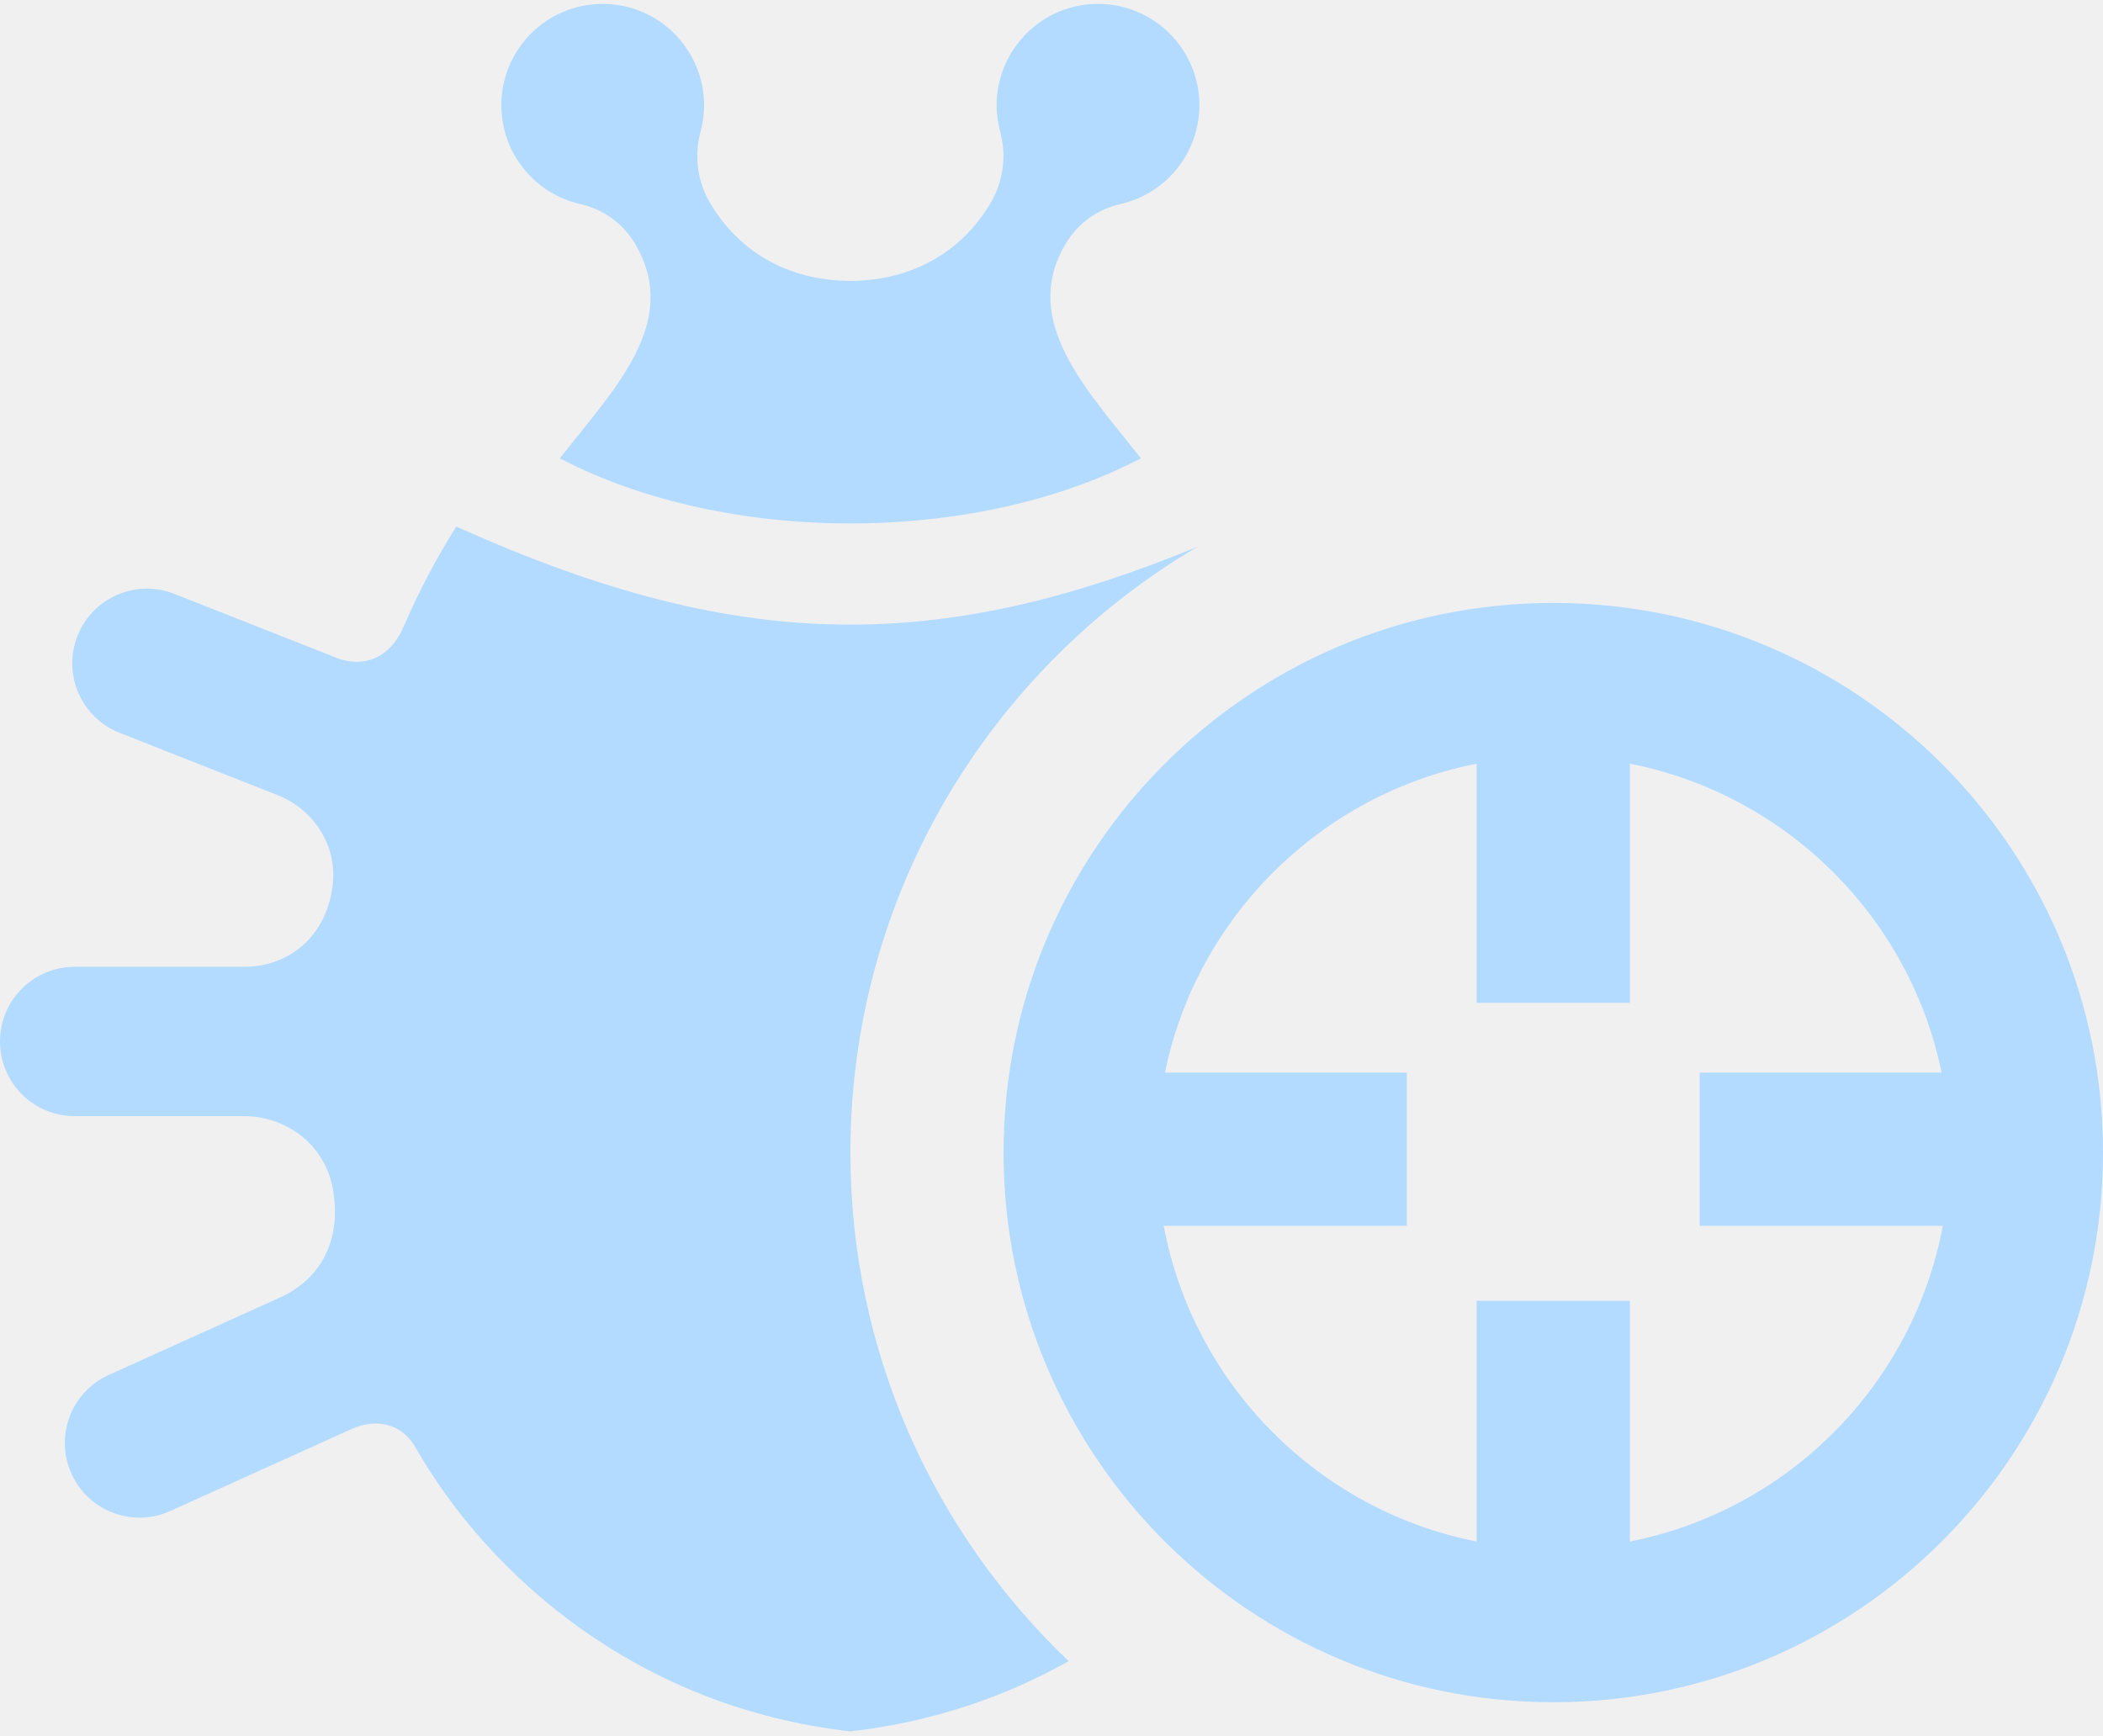
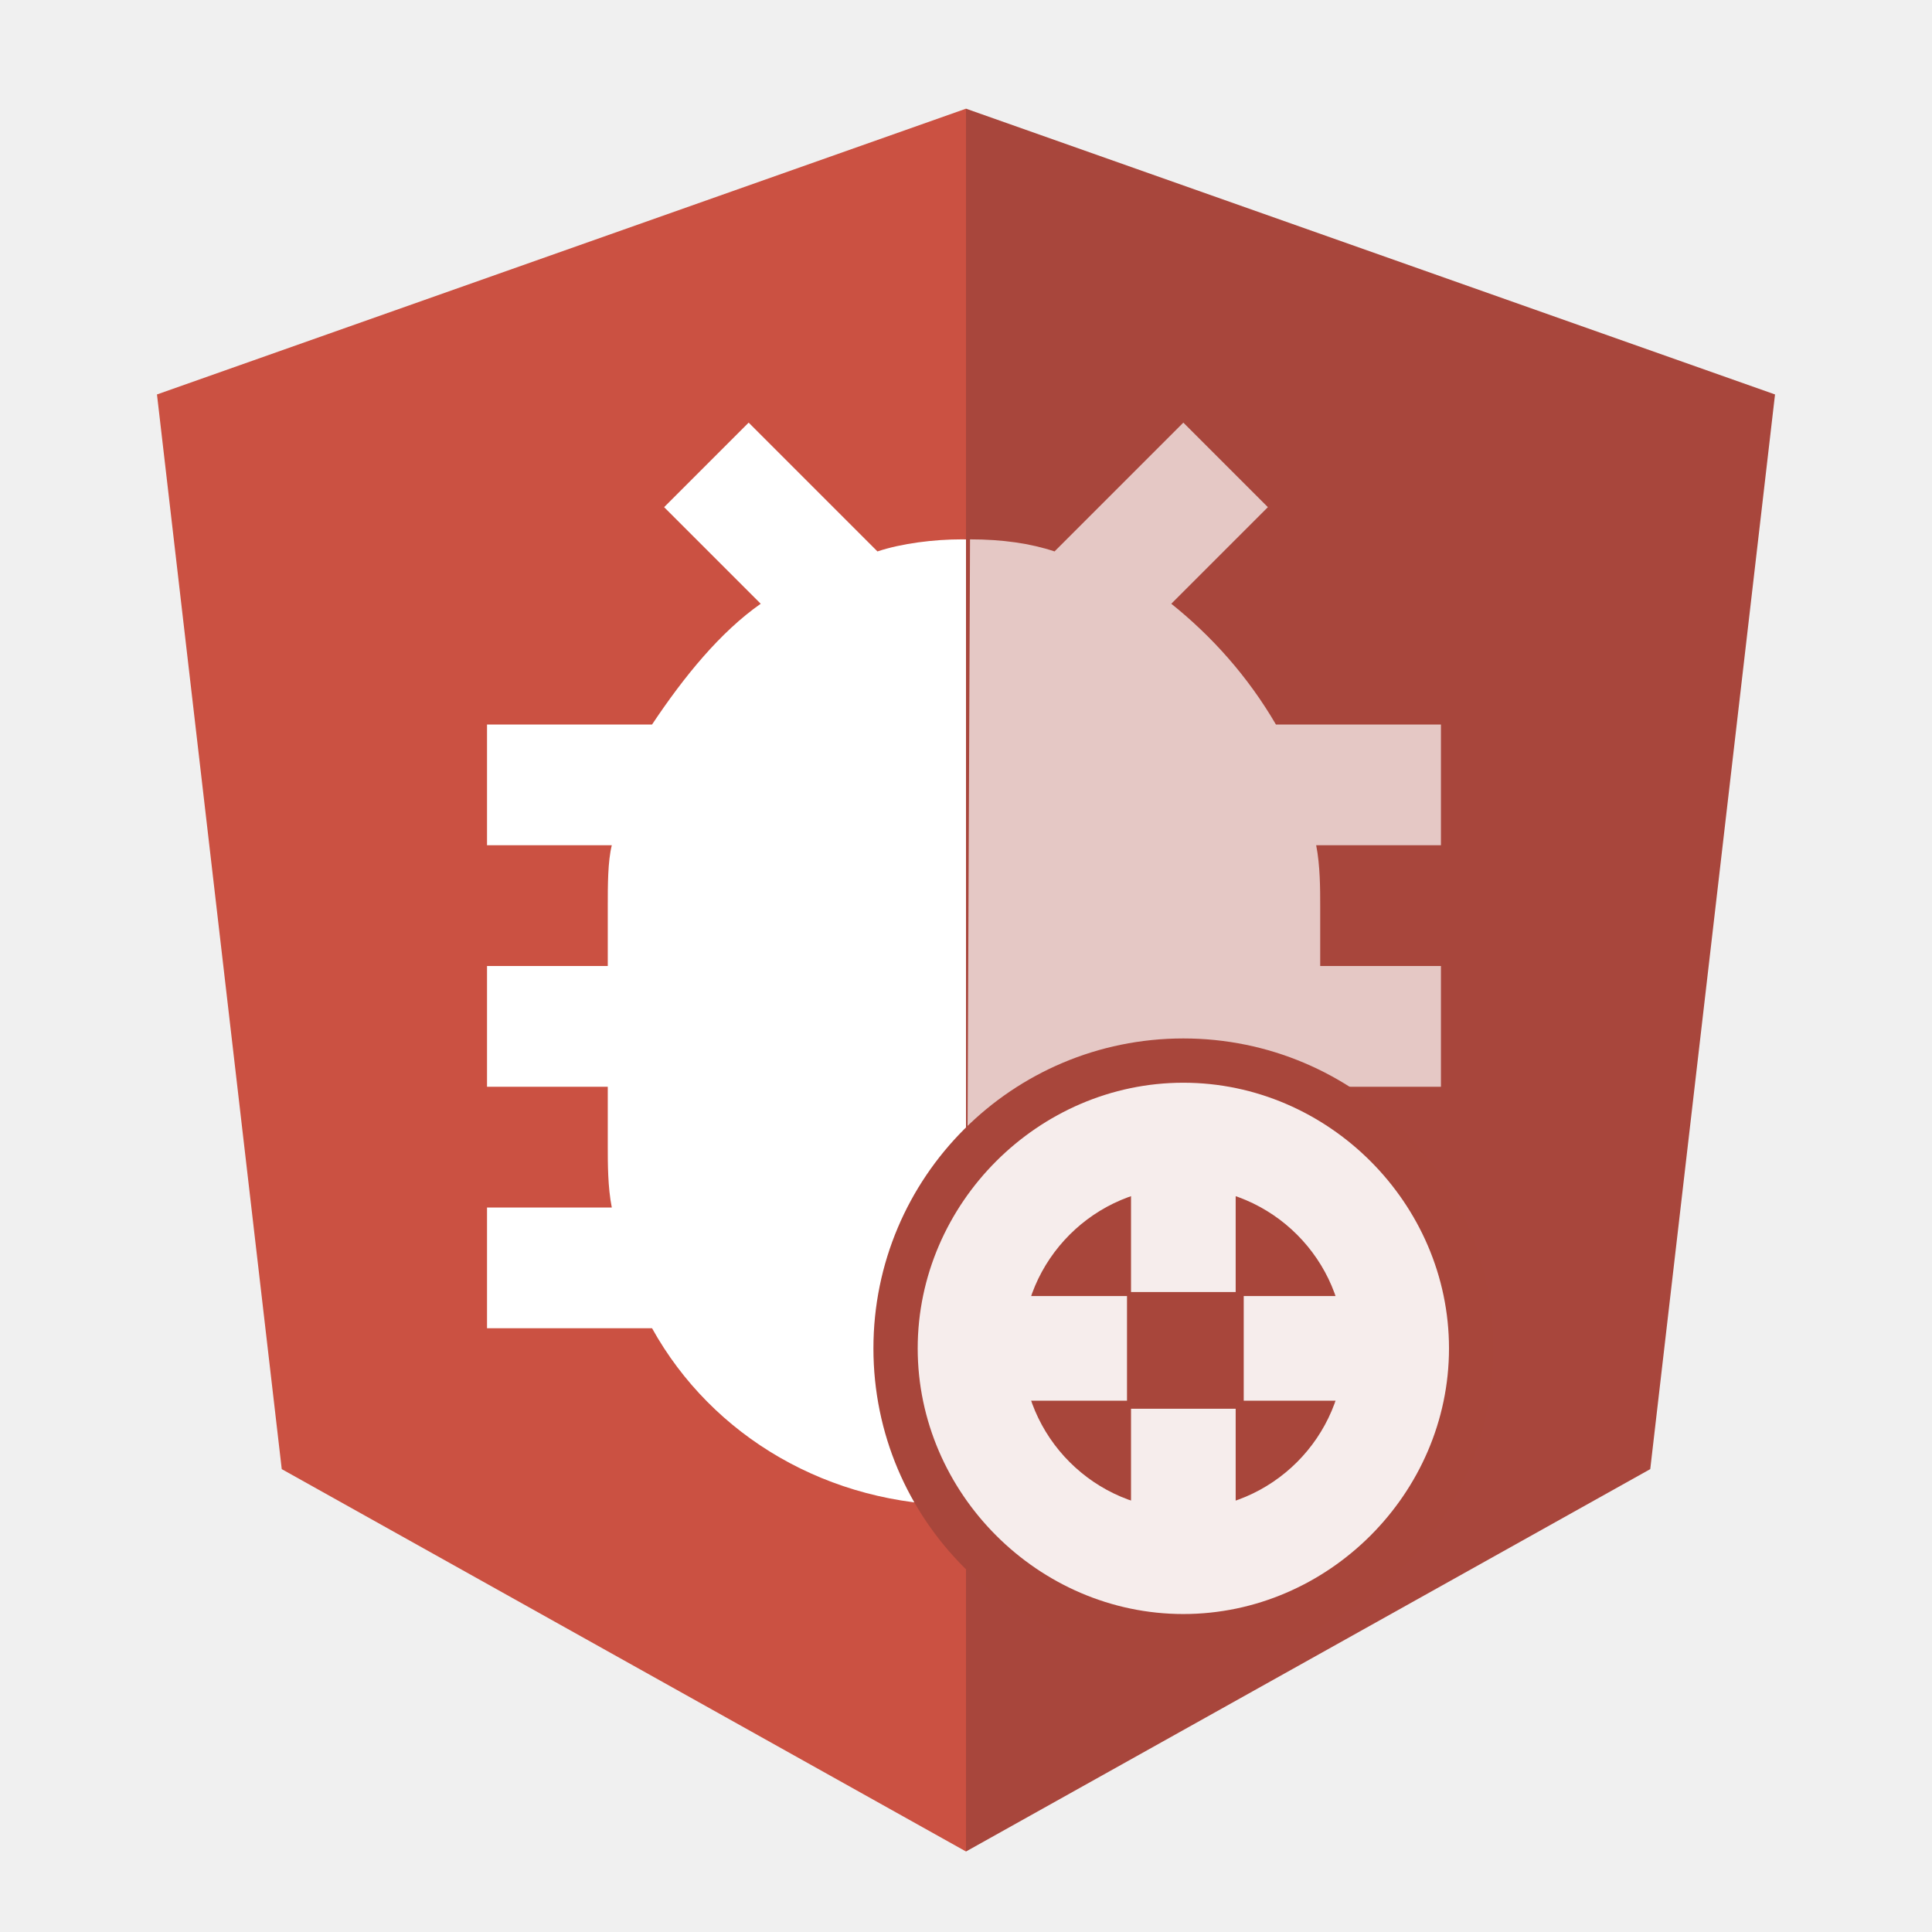
- <svg xmlns="http://www.w3.org/2000/svg" width="412px" height="340px" viewBox="0 0 412 340" version="1.1">
-   <defs />
-   <g id="Page-1" stroke="none" stroke-width="1" fill="none" fill-rule="evenodd">
-     <path d="M304.304,118.139 C244.823,118.139 196.605,166.357 196.605,225.835 C196.605,285.315 244.823,333.533 304.304,333.533 C363.783,333.533 412,285.315 412,225.835 C412,166.356 363.782,118.139 304.304,118.139 L304.304,118.139 Z M319.315,302.037 L319.315,254.866 L289.289,254.866 L289.289,302.037 C258.265,295.934 233.822,271.305 227.983,240.187 L275.611,240.187 L275.611,210.161 L228.221,210.161 C234.495,179.667 258.701,155.651 289.288,149.635 L289.288,196.483 L319.314,196.483 L319.314,149.634 C349.901,155.651 374.107,179.667 380.381,210.161 L332.992,210.161 L332.992,240.187 L380.62,240.187 C374.782,271.305 350.341,295.936 319.315,302.037 L319.315,302.037 Z M98.216,20.615 C98.216,9.65 107.107,0.761 118.071,0.761 C131.159,0.761 140.655,13.217 137.238,25.814 C135.953,30.557 136.644,35.618 139.154,39.841 C144.719,49.207 154.201,54.974 166.594,55.039 C178.817,54.975 188.423,49.285 194.034,39.841 C196.544,35.617 197.235,30.557 195.95,25.814 C192.538,13.234 202.012,0.761 215.117,0.761 C226.082,0.761 234.972,9.651 234.972,20.615 C234.972,30.136 228.289,38.024 219.461,39.996 C214.992,40.995 211.134,43.792 208.794,47.728 C199.775,62.908 212.867,76.251 223.513,89.802 C190.986,106.817 142.201,106.817 109.673,89.802 C120.485,76.041 133.478,63.021 124.392,47.728 C122.052,43.791 118.195,40.995 113.725,39.996 C104.897,38.024 98.216,30.136 98.216,20.615 L98.216,20.615 Z M209.36,325.479 C197.07,332.4 182.775,337.409 166.594,339.24 C125.072,334.541 95.916,308.969 81.414,283.634 C78.463,278.483 73.171,278.054 68.908,279.983 L33.363,296.063 C26.011,299.389 17.336,296.133 14.004,288.764 C10.674,281.402 13.942,272.735 21.304,269.405 L54.904,254.205 C62.166,250.918 66.894,243.855 65.327,233.59 C63.86,223.937 55.721,218.692 47.773,218.692 L14.63,218.692 C6.55,218.692 -7.10542736e-15,212.142 -7.10542736e-15,204.062 C-7.10542736e-15,195.982 6.55,189.432 14.63,189.432 L47.98,189.432 C55.653,189.432 63.655,184.457 65.131,173.768 C66.263,165.591 61.288,158.517 54.402,155.801 L23.422,143.582 C15.904,140.619 12.215,132.122 15.179,124.604 C18.143,117.088 26.639,113.398 34.156,116.362 L66.012,128.925 C70.107,130.539 75.93,130.005 79.083,122.754 C82.141,115.724 85.593,109.15 89.405,103.171 C117.855,115.983 142.227,122.385 166.595,122.385 C188.304,122.385 210.019,117.288 234.604,107.127 C193.948,131.09 166.605,175.326 166.605,225.837 C166.606,264.992 183.034,300.383 209.36,325.479 L209.36,325.479 Z" id="bug-track-icon" fill="#B3DBFF" />
+ <svg xmlns="http://www.w3.org/2000/svg" version="1.1" id="Layer_1" x="0px" y="0px" viewBox="-487 361 48 48" style="enable-background:new -487 361 48 48;" xml:space="preserve">
+   <style type="text/css">
+ 	.st0{fill:#CB5142;}
+ 	.st1{fill:none;}
+ 	.st2{fill:#FFFFFF;}
+ 	.st3{fill:#A8463C;}
+ 	.st4{opacity:0.7;}
+ 	.st5{fill:#A8463B;}
+ 	.st6{opacity:0.9;}
+ </style>
+   <polygon class="st0" points="-480,397.5 -463,407 -463,363.7 -483.1,370.8 " />
+   <polygon class="st1" points="-480,397.5 -463,407 -463,363.7 -483.1,370.8 " />
+   <g>
+     <path class="st2" d="M-451.2,378.8h-4.1c-0.7-1.2-1.6-2.2-2.6-3l2.4-2.4l-2.1-2.1l-3.4,3.4c-0.6-0.2-1.3-0.3-2.1-0.3   c-0.7,0-1.5,0.1-2.1,0.3l-3.2-3.2l-2.1,2.1l2.4,2.4c-1,0.7-1.9,1.8-2.7,3h-4.1v3h3.1c-0.1,0.4-0.1,1-0.1,1.5v1.5h-3v3h3v1.5   c0,0.4,0,1,0.1,1.5h-3.1v3h4.1c1.5,2.7,4.4,4.4,7.7,4.4c3.2,0,6.2-1.8,7.7-4.4h4.1v-3h-3.1c0.1-0.4,0.1-1,0.1-1.5V388h3v-3h-3v-1.5   c0-0.4,0-1-0.1-1.5h3.1L-451.2,378.8L-451.2,378.8z" />
+   </g>
+   <polygon class="st3" points="-446,397.5 -463,407 -463,363.7 -442.9,370.8 " />
+   <polygon class="st1" points="-446,397.5 -463,407 -463,363.7 -442.9,370.8 " />
+   <g class="st4">
+     <path class="st2" d="M-463,398.4c3.2,0,6.2-1.8,7.7-4.4h4.1v-3h-3.1c0.1-0.4,0.1-1,0.1-1.5V388h3v-3h-3v-1.5c0-0.4,0-1-0.1-1.5h3.1   v-3h-4.1c-0.7-1.2-1.6-2.2-2.6-3l2.4-2.4l-2.1-2.1l-3.2,3.2c-0.6-0.2-1.3-0.3-2.1-0.3" />
+   </g>
+   <g>
+     <circle class="st5" cx="-457.6" cy="394.5" r="7.7" />
+   </g>
+   <g class="st6">
+     <g>
+       <path class="st2" d="M-457.6,401.1c-3.6,0-6.6-3-6.6-6.6s3-6.6,6.6-6.6s6.6,3,6.6,6.6S-454,401.1-457.6,401.1z M-457.6,390.5    c-2.2,0-4,1.8-4,4s1.8,4,4,4c2.2,0,4-1.8,4-4S-455.4,390.5-457.6,390.5z" />
+     </g>
+     <g>
+       <g>
+         <rect x="-458.9" y="389.4" class="st2" width="2.6" height="3.7" />
+       </g>
+       <g>
+         <rect x="-458.9" y="396" class="st2" width="2.6" height="3.7" />
+       </g>
+     </g>
+     <g>
+       <g>
+         <rect x="-456.1" y="393.2" class="st2" width="3.7" height="2.6" />
+       </g>
+       <g>
+         <rect x="-462.7" y="393.2" class="st2" width="3.7" height="2.6" />
+       </g>
+     </g>
  </g>
</svg>
